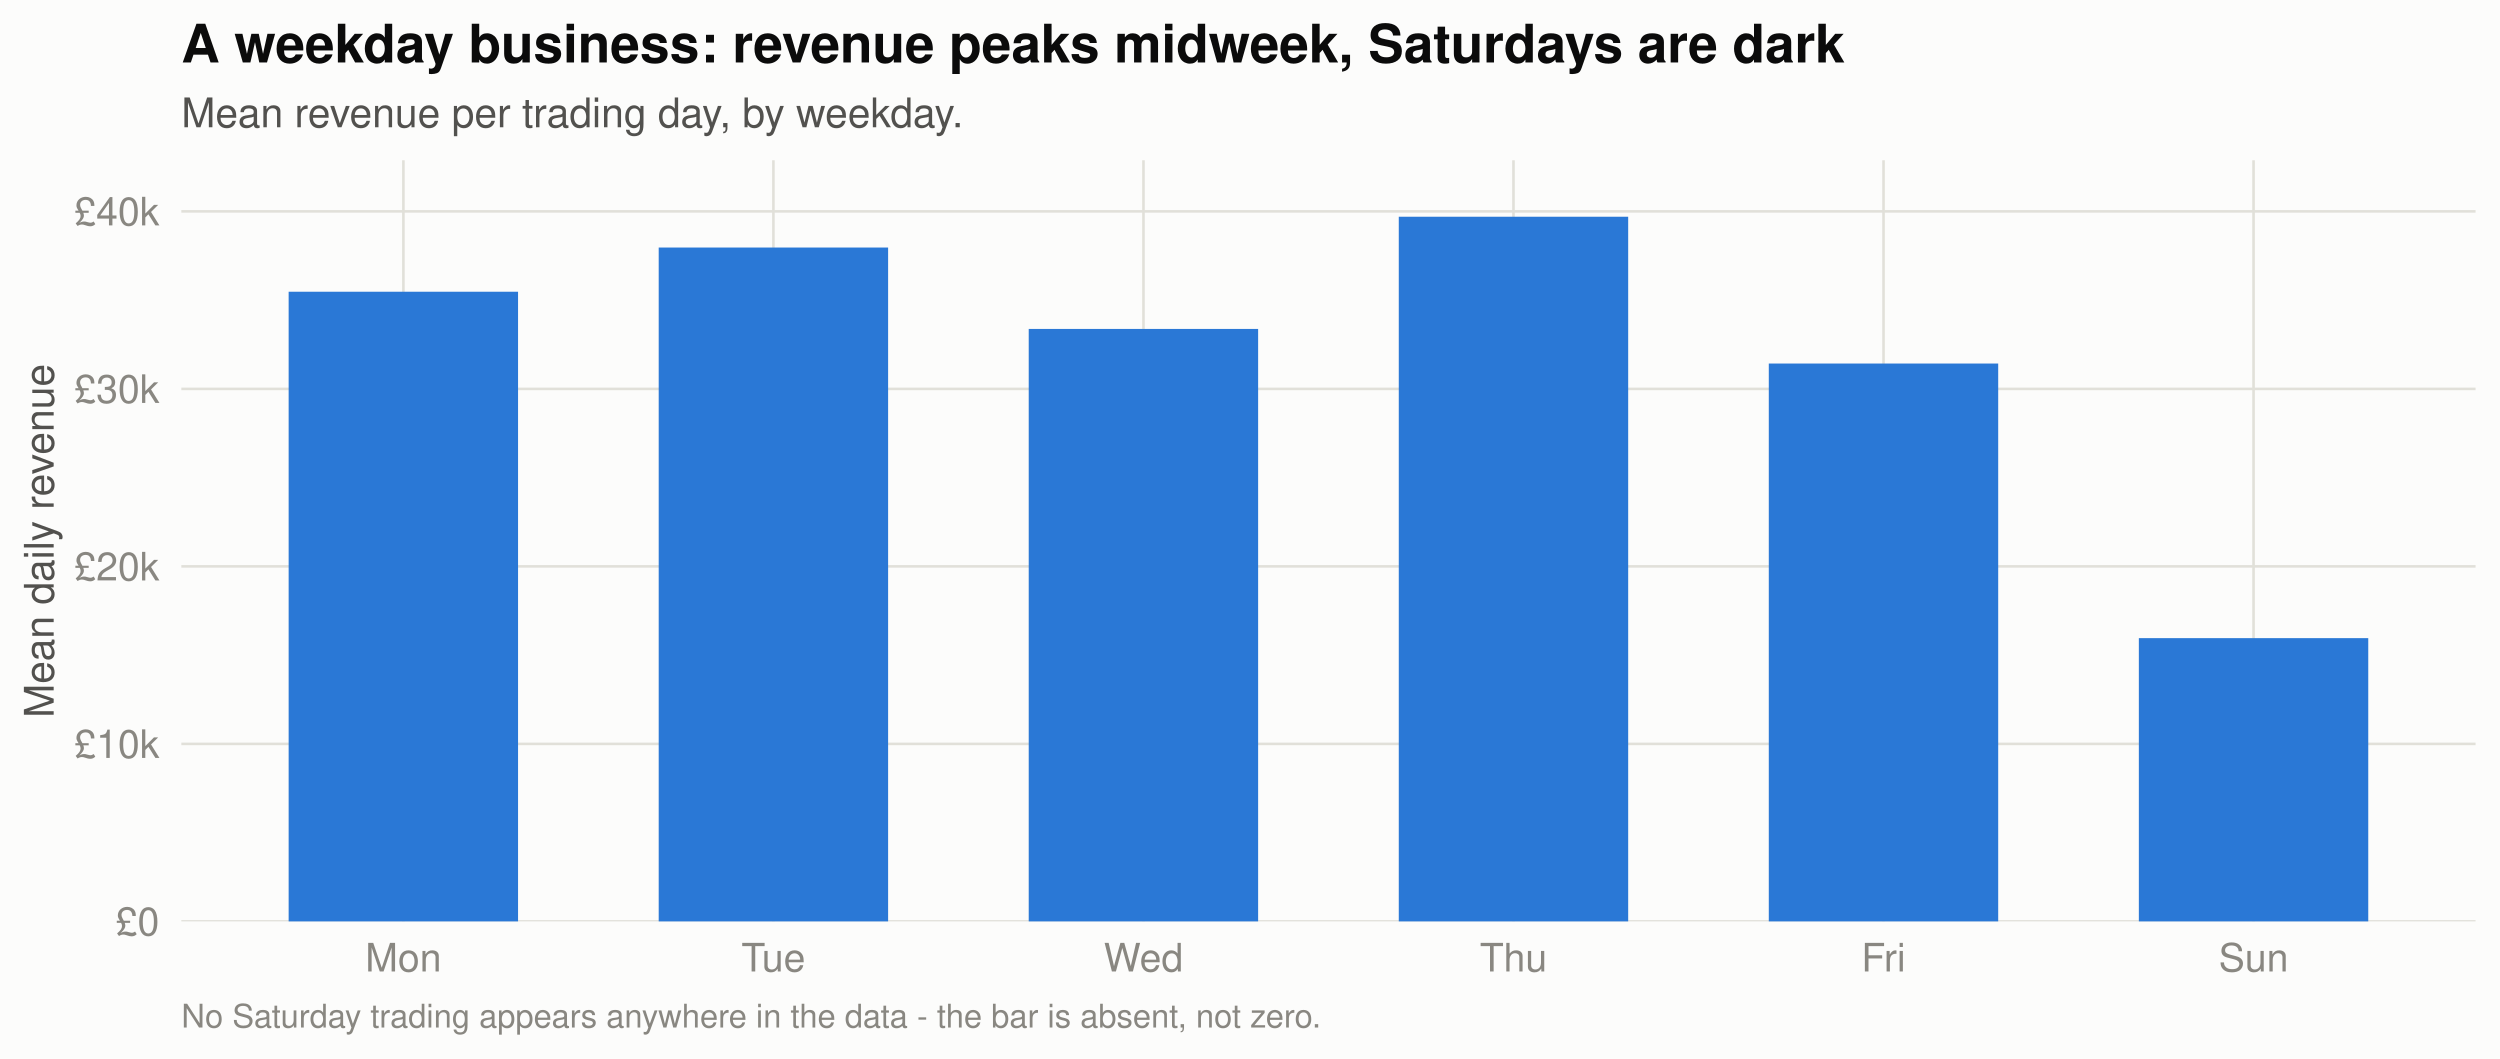
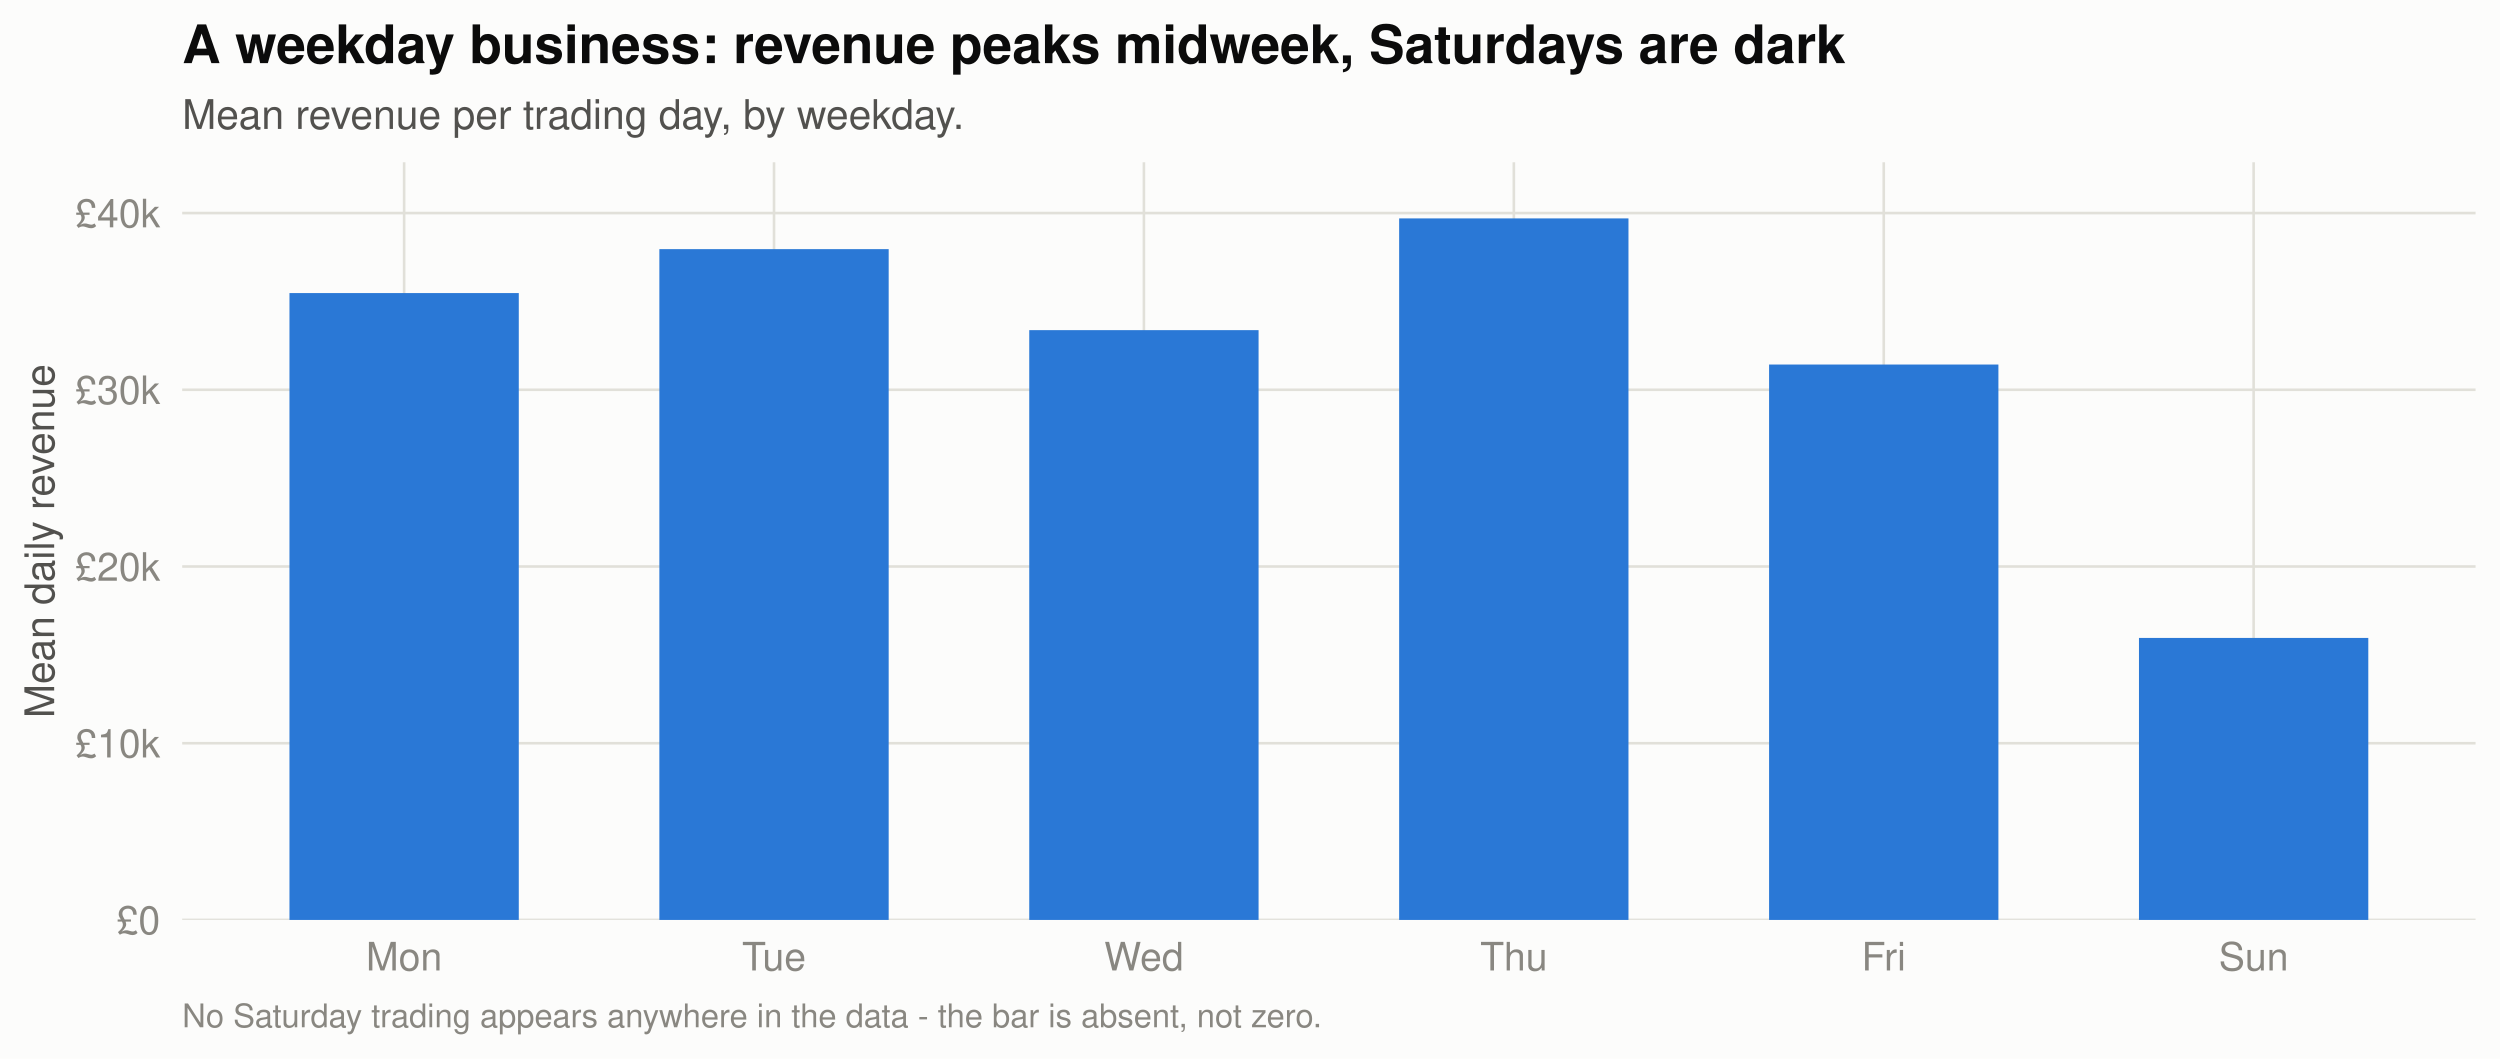
<svg xmlns="http://www.w3.org/2000/svg" width="612.00pt" height="259.20pt" viewBox="0 0 612.00 259.20">
  <g class="svglite">
    <defs>
      <style type="text/css">
    .svglite line, .svglite polyline, .svglite polygon, .svglite path, .svglite rect, .svglite circle {
      fill: none;
      stroke: #000000;
      stroke-linecap: round;
      stroke-linejoin: round;
      stroke-miterlimit: 10.00;
    }
    .svglite text {
      white-space: pre;
    }
    .svglite g.glyphgroup path {
      fill: inherit;
      stroke: none;
    }
  </style>
    </defs>
    <rect width="100%" height="100%" style="stroke: none; fill: #FCFCFB;" />
    <defs>
      <clipPath id="cpMC4wMHw2MTIuMDB8MC4wMHwyNTkuMjA=">
        <rect x="0.00" y="0.00" width="612.00" height="259.20" />
      </clipPath>
    </defs>
    <g clip-path="url(#cpMC4wMHw2MTIuMDB8MC4wMHwyNTkuMjA=)">
      <rect x="0.00" y="0.00" width="612.00" height="259.20" style="stroke-width: 1.16; stroke: none; fill: #FCFCFB;" />
    </g>
    <defs>
-       <clipPath id="cpNDQuMzl8NjA2LjAyfDM5LjI0fDIyNS41Ng==">
-         <rect x="44.39" y="39.24" width="561.63" height="186.32" />
+       <clipPath id="cpNDQuNjB8NjA2LjAyfDM5LjcyfDIyNS4yMA==">
+         <rect x="44.60" y="39.72" width="561.43" height="185.48" />
      </clipPath>
    </defs>
-     <g clip-path="url(#cpNDQuMzl8NjA2LjAyfDM5LjI0fDIyNS41Ng==)">
-       <rect x="44.39" y="39.24" width="561.63" height="186.32" style="stroke-width: 1.16; stroke: none; fill: #FCFCFB;" />
-       <polyline points="44.39,225.56 606.02,225.56 " style="stroke-width: 0.64; stroke: #E1E0D9; stroke-linecap: butt;" />
-       <polyline points="44.39,182.11 606.02,182.11 " style="stroke-width: 0.64; stroke: #E1E0D9; stroke-linecap: butt;" />
-       <polyline points="44.39,138.65 606.02,138.65 " style="stroke-width: 0.64; stroke: #E1E0D9; stroke-linecap: butt;" />
-       <polyline points="44.39,95.20 606.02,95.20 " style="stroke-width: 0.64; stroke: #E1E0D9; stroke-linecap: butt;" />
-       <polyline points="44.39,51.74 606.02,51.74 " style="stroke-width: 0.64; stroke: #E1E0D9; stroke-linecap: butt;" />
-       <polyline points="98.75,225.56 98.75,39.24 " style="stroke-width: 0.64; stroke: #E1E0D9; stroke-linecap: butt;" />
-       <polyline points="189.33,225.56 189.33,39.24 " style="stroke-width: 0.64; stroke: #E1E0D9; stroke-linecap: butt;" />
-       <polyline points="279.92,225.56 279.92,39.24 " style="stroke-width: 0.64; stroke: #E1E0D9; stroke-linecap: butt;" />
-       <polyline points="370.50,225.56 370.50,39.24 " style="stroke-width: 0.64; stroke: #E1E0D9; stroke-linecap: butt;" />
-       <polyline points="461.09,225.56 461.09,39.24 " style="stroke-width: 0.64; stroke: #E1E0D9; stroke-linecap: butt;" />
-       <polyline points="551.67,225.56 551.67,39.24 " style="stroke-width: 0.64; stroke: #E1E0D9; stroke-linecap: butt;" />
-       <rect x="70.66" y="71.41" width="56.16" height="154.15" style="stroke-width: 1.16; stroke: none; stroke-linecap: butt; stroke-linejoin: miter; fill: #2A78D6;" />
-       <rect x="161.25" y="60.60" width="56.16" height="164.97" style="stroke-width: 1.16; stroke: none; stroke-linecap: butt; stroke-linejoin: miter; fill: #2A78D6;" />
-       <rect x="251.83" y="80.52" width="56.16" height="145.04" style="stroke-width: 1.16; stroke: none; stroke-linecap: butt; stroke-linejoin: miter; fill: #2A78D6;" />
-       <rect x="342.42" y="53.05" width="56.16" height="172.52" style="stroke-width: 1.16; stroke: none; stroke-linecap: butt; stroke-linejoin: miter; fill: #2A78D6;" />
-       <rect x="433.00" y="88.99" width="56.16" height="136.58" style="stroke-width: 1.16; stroke: none; stroke-linecap: butt; stroke-linejoin: miter; fill: #2A78D6;" />
-       <rect x="523.59" y="156.22" width="56.16" height="69.34" style="stroke-width: 1.16; stroke: none; stroke-linecap: butt; stroke-linejoin: miter; fill: #2A78D6;" />
+     <g clip-path="url(#cpNDQuNjB8NjA2LjAyfDM5LjcyfDIyNS4yMA==)">
+       <rect x="44.60" y="39.72" width="561.43" height="185.48" style="stroke-width: 1.16; stroke: none; fill: #FCFCFB;" />
+       <polyline points="44.60,225.20 606.02,225.20 " style="stroke-width: 0.64; stroke: #E1E0D9; stroke-linecap: butt;" />
+       <polyline points="44.60,181.94 606.02,181.94 " style="stroke-width: 0.64; stroke: #E1E0D9; stroke-linecap: butt;" />
+       <polyline points="44.60,138.68 606.02,138.68 " style="stroke-width: 0.64; stroke: #E1E0D9; stroke-linecap: butt;" />
+       <polyline points="44.60,95.42 606.02,95.42 " style="stroke-width: 0.64; stroke: #E1E0D9; stroke-linecap: butt;" />
+       <polyline points="44.60,52.16 606.02,52.16 " style="stroke-width: 0.64; stroke: #E1E0D9; stroke-linecap: butt;" />
+       <polyline points="98.93,225.20 98.93,39.72 " style="stroke-width: 0.64; stroke: #E1E0D9; stroke-linecap: butt;" />
+       <polyline points="189.48,225.20 189.48,39.72 " style="stroke-width: 0.64; stroke: #E1E0D9; stroke-linecap: butt;" />
+       <polyline points="280.03,225.20 280.03,39.72 " style="stroke-width: 0.64; stroke: #E1E0D9; stroke-linecap: butt;" />
+       <polyline points="370.59,225.20 370.59,39.72 " style="stroke-width: 0.64; stroke: #E1E0D9; stroke-linecap: butt;" />
+       <polyline points="461.14,225.20 461.14,39.72 " style="stroke-width: 0.64; stroke: #E1E0D9; stroke-linecap: butt;" />
+       <polyline points="551.69,225.20 551.69,39.72 " style="stroke-width: 0.64; stroke: #E1E0D9; stroke-linecap: butt;" />
+       <rect x="70.86" y="71.74" width="56.14" height="153.46" style="stroke-width: 1.16; stroke: none; stroke-linecap: butt; stroke-linejoin: miter; fill: #2A78D6;" />
+       <rect x="161.41" y="60.98" width="56.14" height="164.22" style="stroke-width: 1.16; stroke: none; stroke-linecap: butt; stroke-linejoin: miter; fill: #2A78D6;" />
+       <rect x="251.96" y="80.81" width="56.14" height="144.39" style="stroke-width: 1.16; stroke: none; stroke-linecap: butt; stroke-linejoin: miter; fill: #2A78D6;" />
+       <rect x="342.51" y="53.46" width="56.14" height="171.74" style="stroke-width: 1.16; stroke: none; stroke-linecap: butt; stroke-linejoin: miter; fill: #2A78D6;" />
+       <rect x="433.07" y="89.24" width="56.14" height="135.96" style="stroke-width: 1.16; stroke: none; stroke-linecap: butt; stroke-linejoin: miter; fill: #2A78D6;" />
+       <rect x="523.62" y="156.17" width="56.14" height="69.03" style="stroke-width: 1.16; stroke: none; stroke-linecap: butt; stroke-linejoin: miter; fill: #2A78D6;" />
    </g>
    <g clip-path="url(#cpMC4wMHw2MTIuMDB8MC4wMHwyNTkuMjA=)">
-       <text x="39.01" y="229.00" text-anchor="end" style="font-size: 9.60px;fill: #898781; font-family: Helvetica, Arial, sans-serif;" textLength="10.66px" lengthAdjust="spacingAndGlyphs">£0</text>
-       <text x="39.01" y="185.54" text-anchor="end" style="font-size: 9.60px;fill: #898781; font-family: Helvetica, Arial, sans-serif;" textLength="20.78px" lengthAdjust="spacingAndGlyphs">£10k</text>
-       <text x="39.01" y="142.09" text-anchor="end" style="font-size: 9.60px;fill: #898781; font-family: Helvetica, Arial, sans-serif;" textLength="20.78px" lengthAdjust="spacingAndGlyphs">£20k</text>
-       <text x="39.01" y="98.63" text-anchor="end" style="font-size: 9.60px;fill: #898781; font-family: Helvetica, Arial, sans-serif;" textLength="20.78px" lengthAdjust="spacingAndGlyphs">£30k</text>
-       <text x="39.01" y="55.18" text-anchor="end" style="font-size: 9.60px;fill: #898781; font-family: Helvetica, Arial, sans-serif;" textLength="20.78px" lengthAdjust="spacingAndGlyphs">£40k</text>
-       <text x="98.75" y="237.81" text-anchor="middle" style="font-size: 9.60px;fill: #898781; font-family: Helvetica, Arial, sans-serif;" textLength="18.64px" lengthAdjust="spacingAndGlyphs">Mon</text>
-       <text x="189.33" y="237.81" text-anchor="middle" style="font-size: 9.60px;fill: #898781; font-family: Helvetica, Arial, sans-serif;" textLength="16.16px" lengthAdjust="spacingAndGlyphs">Tue</text>
-       <text x="279.92" y="237.81" text-anchor="middle" style="font-size: 9.60px;fill: #898781; font-family: Helvetica, Arial, sans-serif;" textLength="19.55px" lengthAdjust="spacingAndGlyphs">Wed</text>
-       <text x="370.50" y="237.81" text-anchor="middle" style="font-size: 9.60px;fill: #898781; font-family: Helvetica, Arial, sans-serif;" textLength="16.52px" lengthAdjust="spacingAndGlyphs">Thu</text>
-       <text x="461.09" y="237.81" text-anchor="middle" style="font-size: 9.60px;fill: #898781; font-family: Helvetica, Arial, sans-serif;" textLength="11.17px" lengthAdjust="spacingAndGlyphs">Fri</text>
-       <text x="551.67" y="237.81" text-anchor="middle" style="font-size: 9.60px;fill: #898781; font-family: Helvetica, Arial, sans-serif;" textLength="17.06px" lengthAdjust="spacingAndGlyphs">Sun</text>
-       <text transform="translate(13.14,132.40) rotate(-90)" text-anchor="middle" style="font-size: 10.00px;fill: #52514E; font-family: Helvetica, Arial, sans-serif;" textLength="87.28px" lengthAdjust="spacingAndGlyphs">Mean daily revenue</text>
-       <text x="44.39" y="31.16" style="font-size: 10.00px;fill: #52514E; font-family: Helvetica, Arial, sans-serif;" textLength="193.12px" lengthAdjust="spacingAndGlyphs">Mean revenue per trading day, by weekday.</text>
-       <text x="44.39" y="15.29" style="font-size: 13.00px; font-weight: bold;fill: #0B0B0B; font-family: Helvetica, Arial, sans-serif;" textLength="407.84px" lengthAdjust="spacingAndGlyphs">A weekday business: revenue peaks midweek, Saturdays are dark</text>
-       <text x="44.39" y="251.54" style="font-size: 8.00px;fill: #898781; font-family: Helvetica, Arial, sans-serif;" textLength="280.75px" lengthAdjust="spacingAndGlyphs">No Saturday trading appears anywhere in the data - the bar is absent, not zero.</text>
+       <text x="39.22" y="228.69" text-anchor="end" style="font-size: 9.60px;fill: #898781; font-family: Helvetica, Arial, sans-serif;" textLength="10.66px" lengthAdjust="spacingAndGlyphs">£0</text>
+       <text x="39.22" y="185.43" text-anchor="end" style="font-size: 9.60px;fill: #898781; font-family: Helvetica, Arial, sans-serif;" textLength="20.78px" lengthAdjust="spacingAndGlyphs">£10k</text>
+       <text x="39.22" y="142.17" text-anchor="end" style="font-size: 9.60px;fill: #898781; font-family: Helvetica, Arial, sans-serif;" textLength="20.78px" lengthAdjust="spacingAndGlyphs">£20k</text>
+       <text x="39.22" y="98.91" text-anchor="end" style="font-size: 9.60px;fill: #898781; font-family: Helvetica, Arial, sans-serif;" textLength="20.78px" lengthAdjust="spacingAndGlyphs">£30k</text>
+       <text x="39.22" y="55.66" text-anchor="end" style="font-size: 9.60px;fill: #898781; font-family: Helvetica, Arial, sans-serif;" textLength="20.78px" lengthAdjust="spacingAndGlyphs">£40k</text>
+       <text x="98.93" y="237.57" text-anchor="middle" style="font-size: 9.60px;fill: #898781; font-family: Helvetica, Arial, sans-serif;" textLength="18.64px" lengthAdjust="spacingAndGlyphs">Mon</text>
+       <text x="189.48" y="237.57" text-anchor="middle" style="font-size: 9.60px;fill: #898781; font-family: Helvetica, Arial, sans-serif;" textLength="15.66px" lengthAdjust="spacingAndGlyphs">Tue</text>
+       <text x="280.03" y="237.57" text-anchor="middle" style="font-size: 9.60px;fill: #898781; font-family: Helvetica, Arial, sans-serif;" textLength="19.44px" lengthAdjust="spacingAndGlyphs">Wed</text>
+       <text x="370.59" y="237.57" text-anchor="middle" style="font-size: 9.60px;fill: #898781; font-family: Helvetica, Arial, sans-serif;" textLength="16.47px" lengthAdjust="spacingAndGlyphs">Thu</text>
+       <text x="461.14" y="237.57" text-anchor="middle" style="font-size: 9.60px;fill: #898781; font-family: Helvetica, Arial, sans-serif;" textLength="10.84px" lengthAdjust="spacingAndGlyphs">Fri</text>
+       <text x="551.69" y="237.57" text-anchor="middle" style="font-size: 9.60px;fill: #898781; font-family: Helvetica, Arial, sans-serif;" textLength="17.06px" lengthAdjust="spacingAndGlyphs">Sun</text>
+       <text transform="translate(13.26,132.46) rotate(-90)" text-anchor="middle" style="font-size: 10.00px;fill: #52514E; font-family: Helvetica, Arial, sans-serif;" textLength="86.67px" lengthAdjust="spacingAndGlyphs">Mean daily revenue</text>
+       <text x="44.60" y="31.56" style="font-size: 10.00px;fill: #52514E; font-family: Helvetica, Arial, sans-serif;" textLength="191.50px" lengthAdjust="spacingAndGlyphs">Mean revenue per trading day, by weekday.</text>
+       <text x="44.60" y="15.45" style="font-size: 13.00px; font-weight: bold;fill: #0B0B0B; font-family: Helvetica, Arial, sans-serif;" textLength="407.25px" lengthAdjust="spacingAndGlyphs">A weekday business: revenue peaks midweek, Saturdays are dark</text>
+       <text x="44.60" y="251.47" style="font-size: 8.00px;fill: #898781; font-family: Helvetica, Arial, sans-serif;" textLength="279.02px" lengthAdjust="spacingAndGlyphs">No Saturday trading appears anywhere in the data - the bar is absent, not zero.</text>
    </g>
  </g>
</svg>
